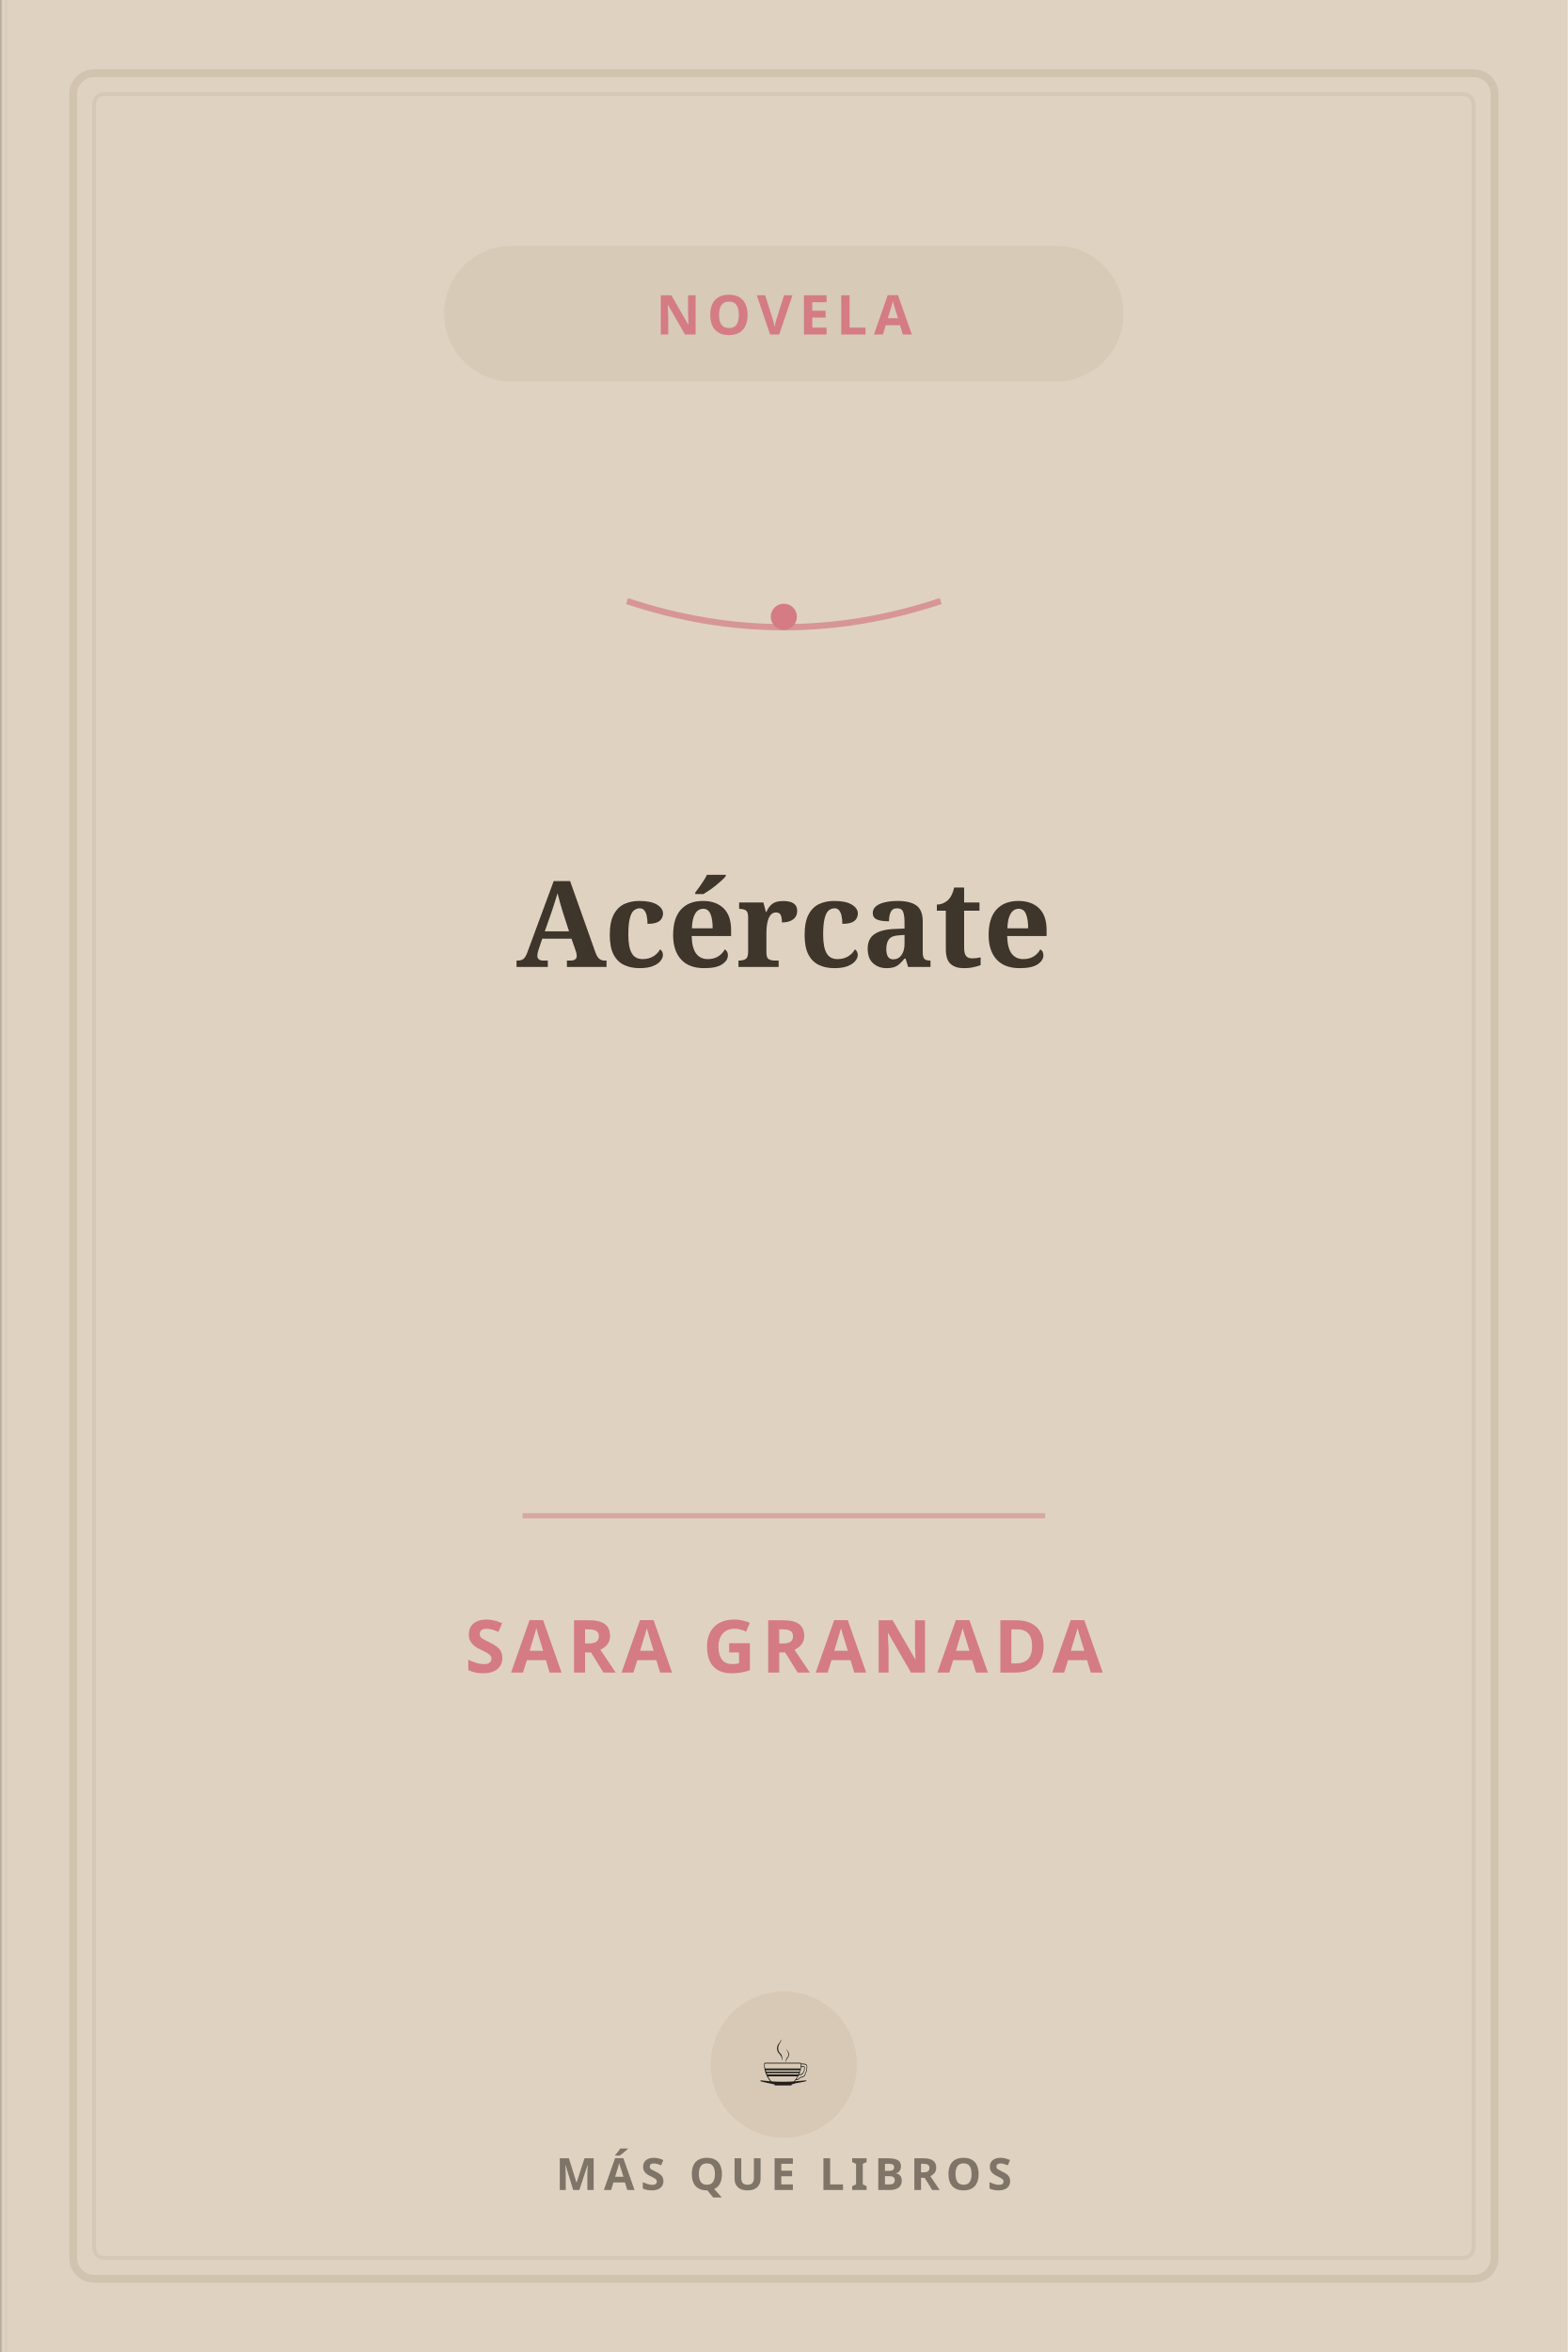
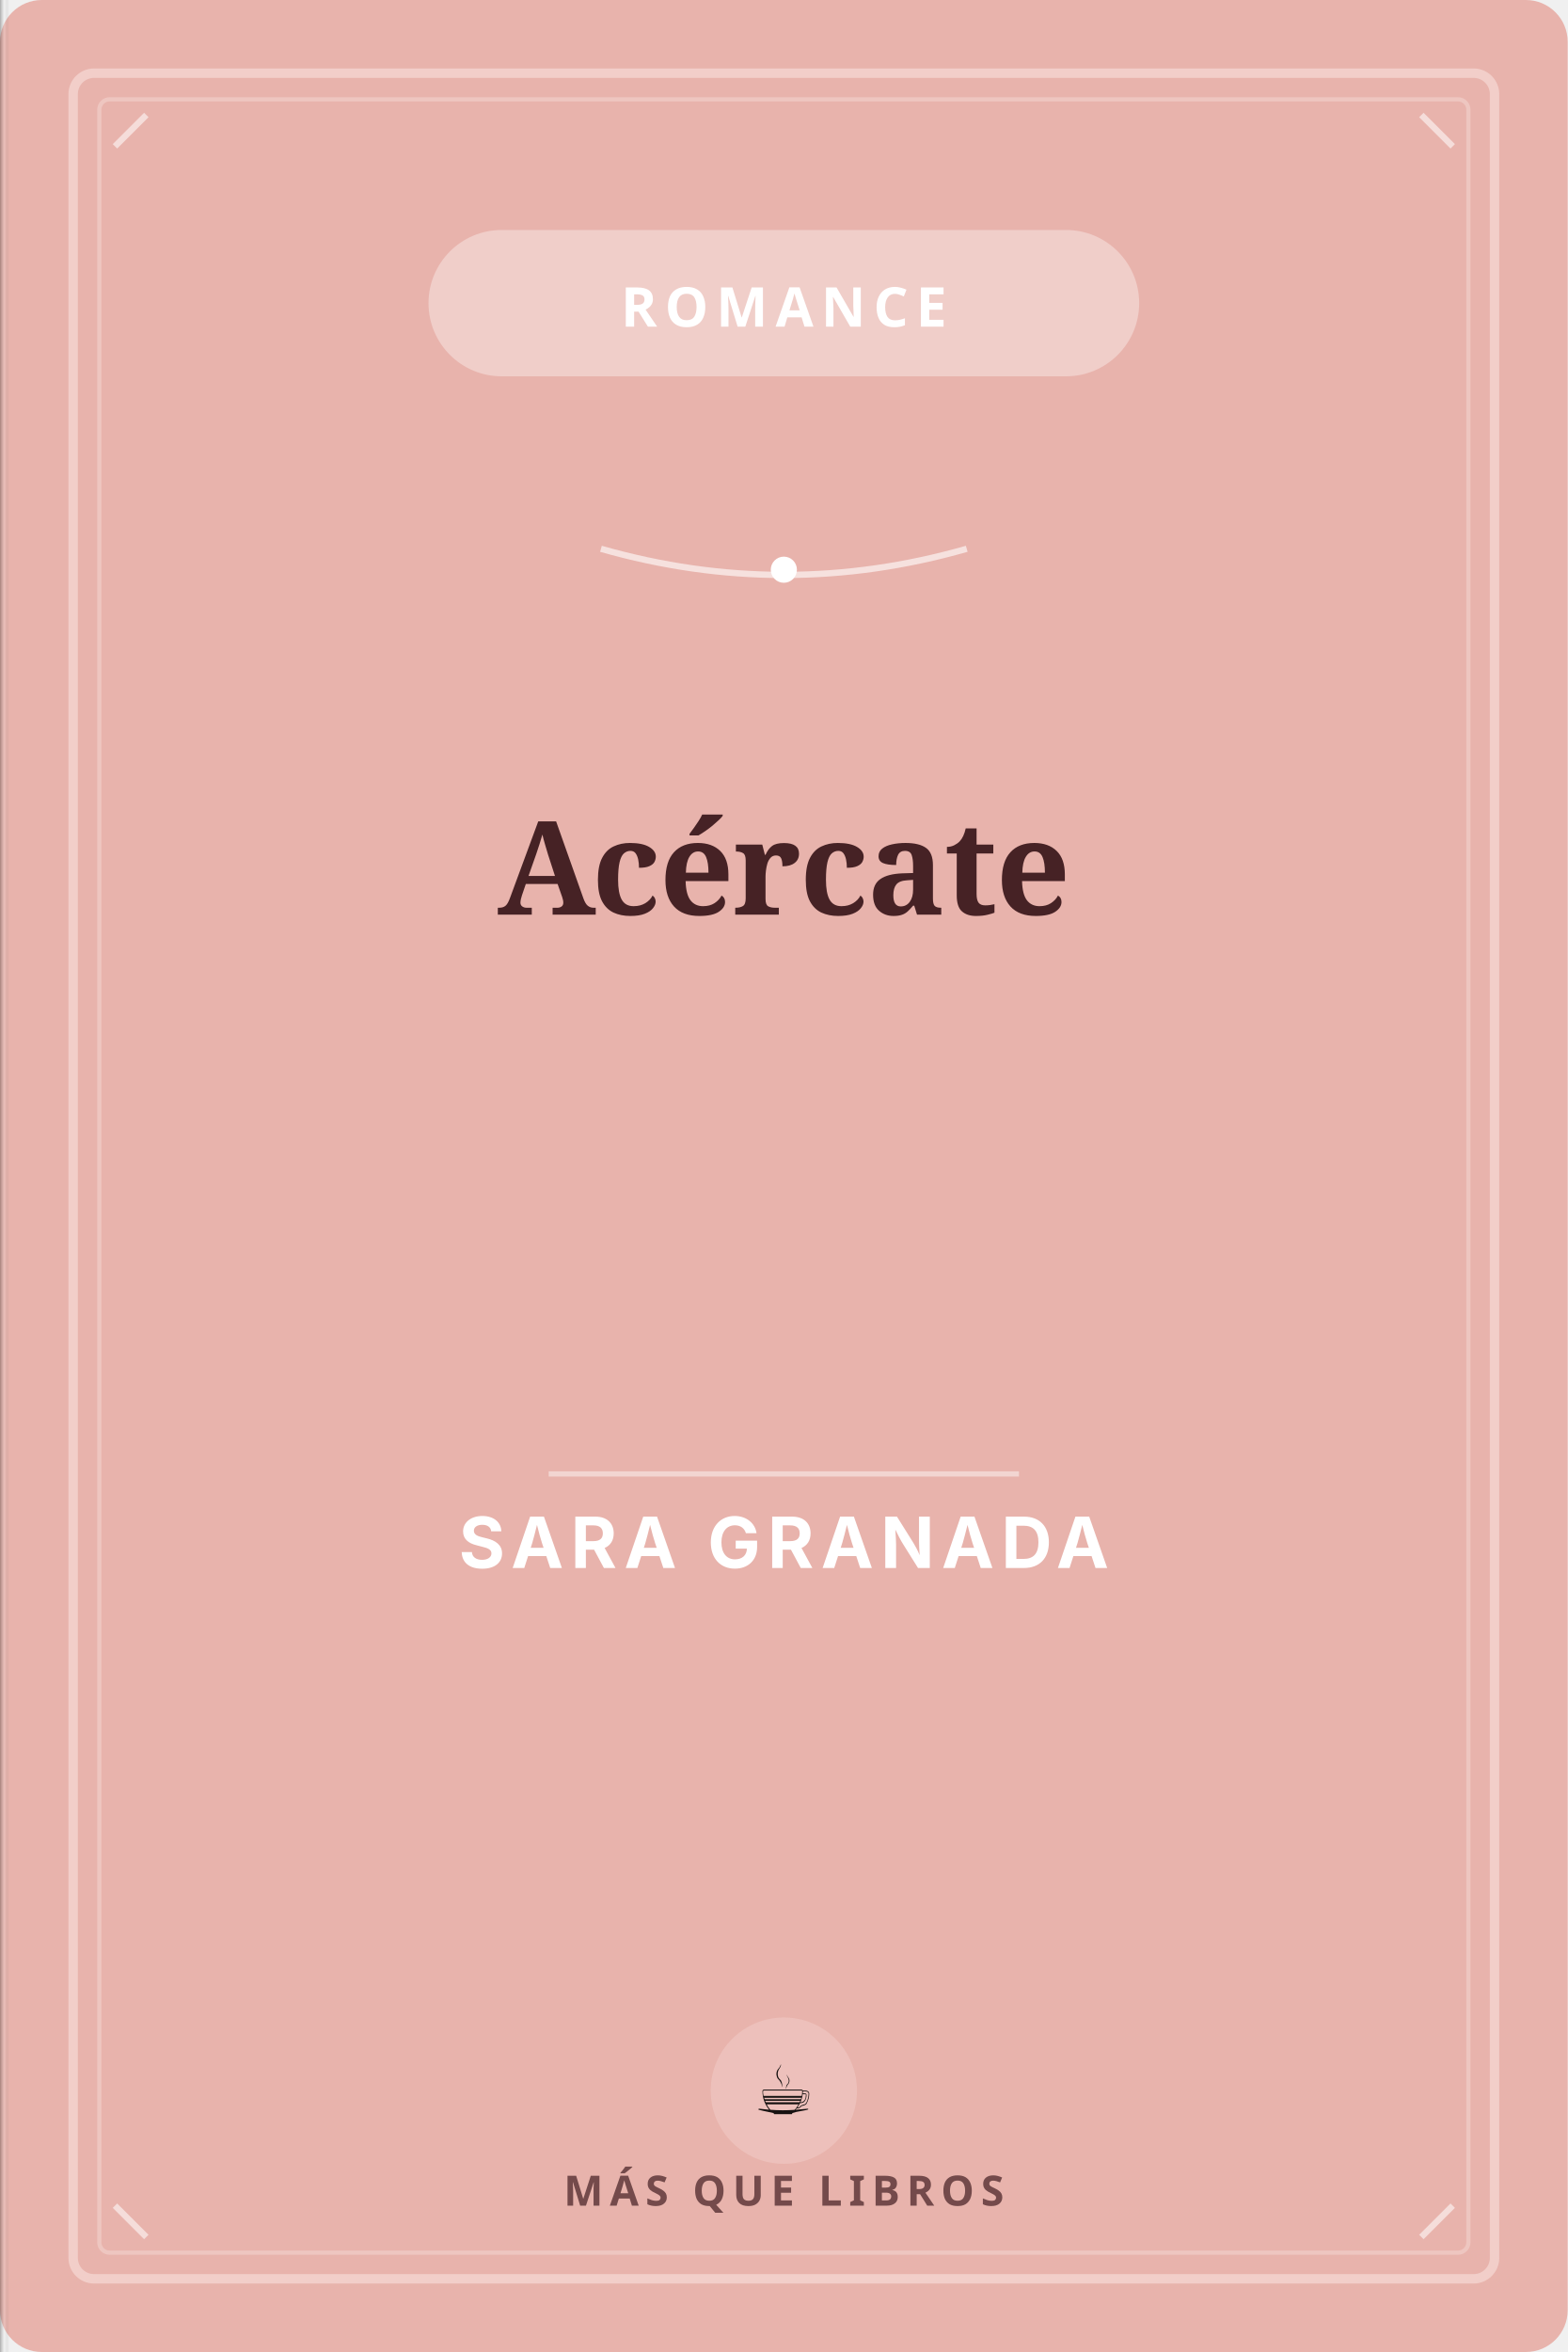
<svg xmlns="http://www.w3.org/2000/svg" viewBox="0 0 300 450" width="300" height="450">
  <defs>
    <linearGradient id="spineShade" x1="0" y1="0" x2="1" y2="0">
-       <stop offset="0%" stop-color="rgba(0,0,0,0.22)" />
-       <stop offset="3%" stop-color="rgba(255,255,255,0.15)" />
-       <stop offset="6%" stop-color="rgba(0,0,0,0)" />
+       <stop offset="0%" stop-color="rgba(0,0,0,0.28)" />
+       <stop offset="4%" stop-color="rgba(255,255,255,0.18)" />
+       <stop offset="8%" stop-color="rgba(0,0,0,0)" />
    </linearGradient>
-     <linearGradient id="bgGrad" x1="0" y1="0" x2="0" y2="1">
-       <stop offset="0%" stop-color="#DFD2C0" />
-       <stop offset="100%" stop-color="#DFD2C0" />
+     <linearGradient id="pageShimmer" x1="0" y1="0" x2="0" y2="1">
+       <stop offset="0%" stop-color="#E8B3AC" />
+       <stop offset="100%" stop-color="#E8B3AC" />
    </linearGradient>
  </defs>
-   <rect width="300" height="450" fill="url(#bgGrad)" />
-   <rect x="14" y="14" width="272" height="422" rx="4" fill="none" stroke="#C9B9A3" stroke-width="1.5" opacity="0.6" />
-   <rect x="18" y="18" width="264" height="414" rx="2" fill="none" stroke="#C9B9A3" stroke-width="0.75" opacity="0.4" />
-   <g transform="translate(150, 60)">
-     <rect x="-65" y="-13" width="130" height="26" rx="13" fill="#C9B9A3" opacity="0.35" />
-     <text x="0" y="4" font-family="'Nunito Sans', sans-serif" font-size="10.5" font-weight="800" letter-spacing="0.12em" fill="#D47B84" text-anchor="middle">NOVELA</text>
+   <rect width="300" height="450" rx="8" fill="url(#pageShimmer)" />
+   <rect x="14" y="14" width="272" height="422" rx="4" fill="none" stroke="#F7DDD9" stroke-width="1.8" opacity="0.65" />
+   <rect x="19" y="19" width="262" height="412" rx="2" fill="none" stroke="#F7DDD9" stroke-width="0.8" opacity="0.45" />
+   <path d="M22 28 L28 22 M278 28 L272 22 M22 422 L28 428 M278 422 L272 428" stroke="#FFFFFF" stroke-width="1.2" opacity="0.55" />
+   <g transform="translate(150, 58)">
+     <rect x="-68" y="-14" width="136" height="28" rx="14" fill="rgba(255, 255, 255, 0.35)" />
+     <text x="0" y="4.5" font-family="'Nunito Sans', sans-serif" font-size="10.5" font-weight="800" letter-spacing="0.14em" fill="#FFFFFF" text-anchor="middle">ROMANCE</text>
  </g>
-   <path d="M120 115 Q150 125 180 115" stroke="#D47B84" stroke-width="1.2" fill="none" opacity="0.7" />
-   <circle cx="150" cy="118" r="2.5" fill="#D47B84" />
+   <path d="M115 105 Q150 115 185 105" stroke="#FFFFFF" stroke-width="1.2" fill="none" opacity="0.6" />
+   <circle cx="150" cy="109" r="2.5" fill="#FFFFFF" />
  <g>
-     <text x="150" y="185" font-family="'Fraunces', Georgia, serif" font-size="23" font-weight="600" fill="#3E352B" text-anchor="middle">Acércate</text>
+     <text x="150" y="175" font-family="'Fraunces', Georgia, serif" font-size="25" font-weight="600" fill="#462225" text-anchor="middle" letter-spacing="-0.01em">Acércate</text>
  </g>
-   <line x1="100" y1="290" x2="200" y2="290" stroke="#D47B84" stroke-width="1" opacity="0.5" />
+   <line x1="105" y1="282" x2="195" y2="282" stroke="#FFFFFF" stroke-width="1" opacity="0.45" />
  <g>
-     <text x="150" y="320" font-family="'Nunito Sans', sans-serif" font-size="14" font-weight="700" letter-spacing="0.08em" fill="#D47B84" text-anchor="middle">SARA GRANADA</text>
+     <text x="150" y="300" font-family="'Nunito Sans', -apple-system, sans-serif" font-size="13.5" font-weight="700" letter-spacing="0.1em" fill="#FFFFFF" text-anchor="middle">SARA GRANADA</text>
  </g>
-   <g transform="translate(150, 395)" opacity="0.85">
-     <circle cx="0" cy="0" r="14" fill="#C9B9A3" opacity="0.4" />
-     <text x="0" y="4" font-size="12" text-anchor="middle">☕</text>
-     <text x="0" y="24" font-family="'Nunito Sans', sans-serif" font-size="8.5" font-weight="700" letter-spacing="0.14em" fill="#3E352B" opacity="0.7" text-anchor="middle">MÁS QUE LIBROS</text>
+   <g transform="translate(150, 400)" opacity="0.9">
+     <circle cx="0" cy="0" r="14" fill="#F7DDD9" opacity="0.35" />
+     <text x="0" y="4.5" font-size="13" text-anchor="middle">☕</text>
+     <text x="0" y="22" font-family="'Nunito Sans', sans-serif" font-size="8" font-weight="800" letter-spacing="0.16em" fill="#462225" opacity="0.8" text-anchor="middle">MÁS QUE LIBROS</text>
  </g>
-   <rect width="24" height="450" fill="url(#spineShade)" />
+   <rect width="22" height="450" fill="url(#spineShade)" />
</svg>
